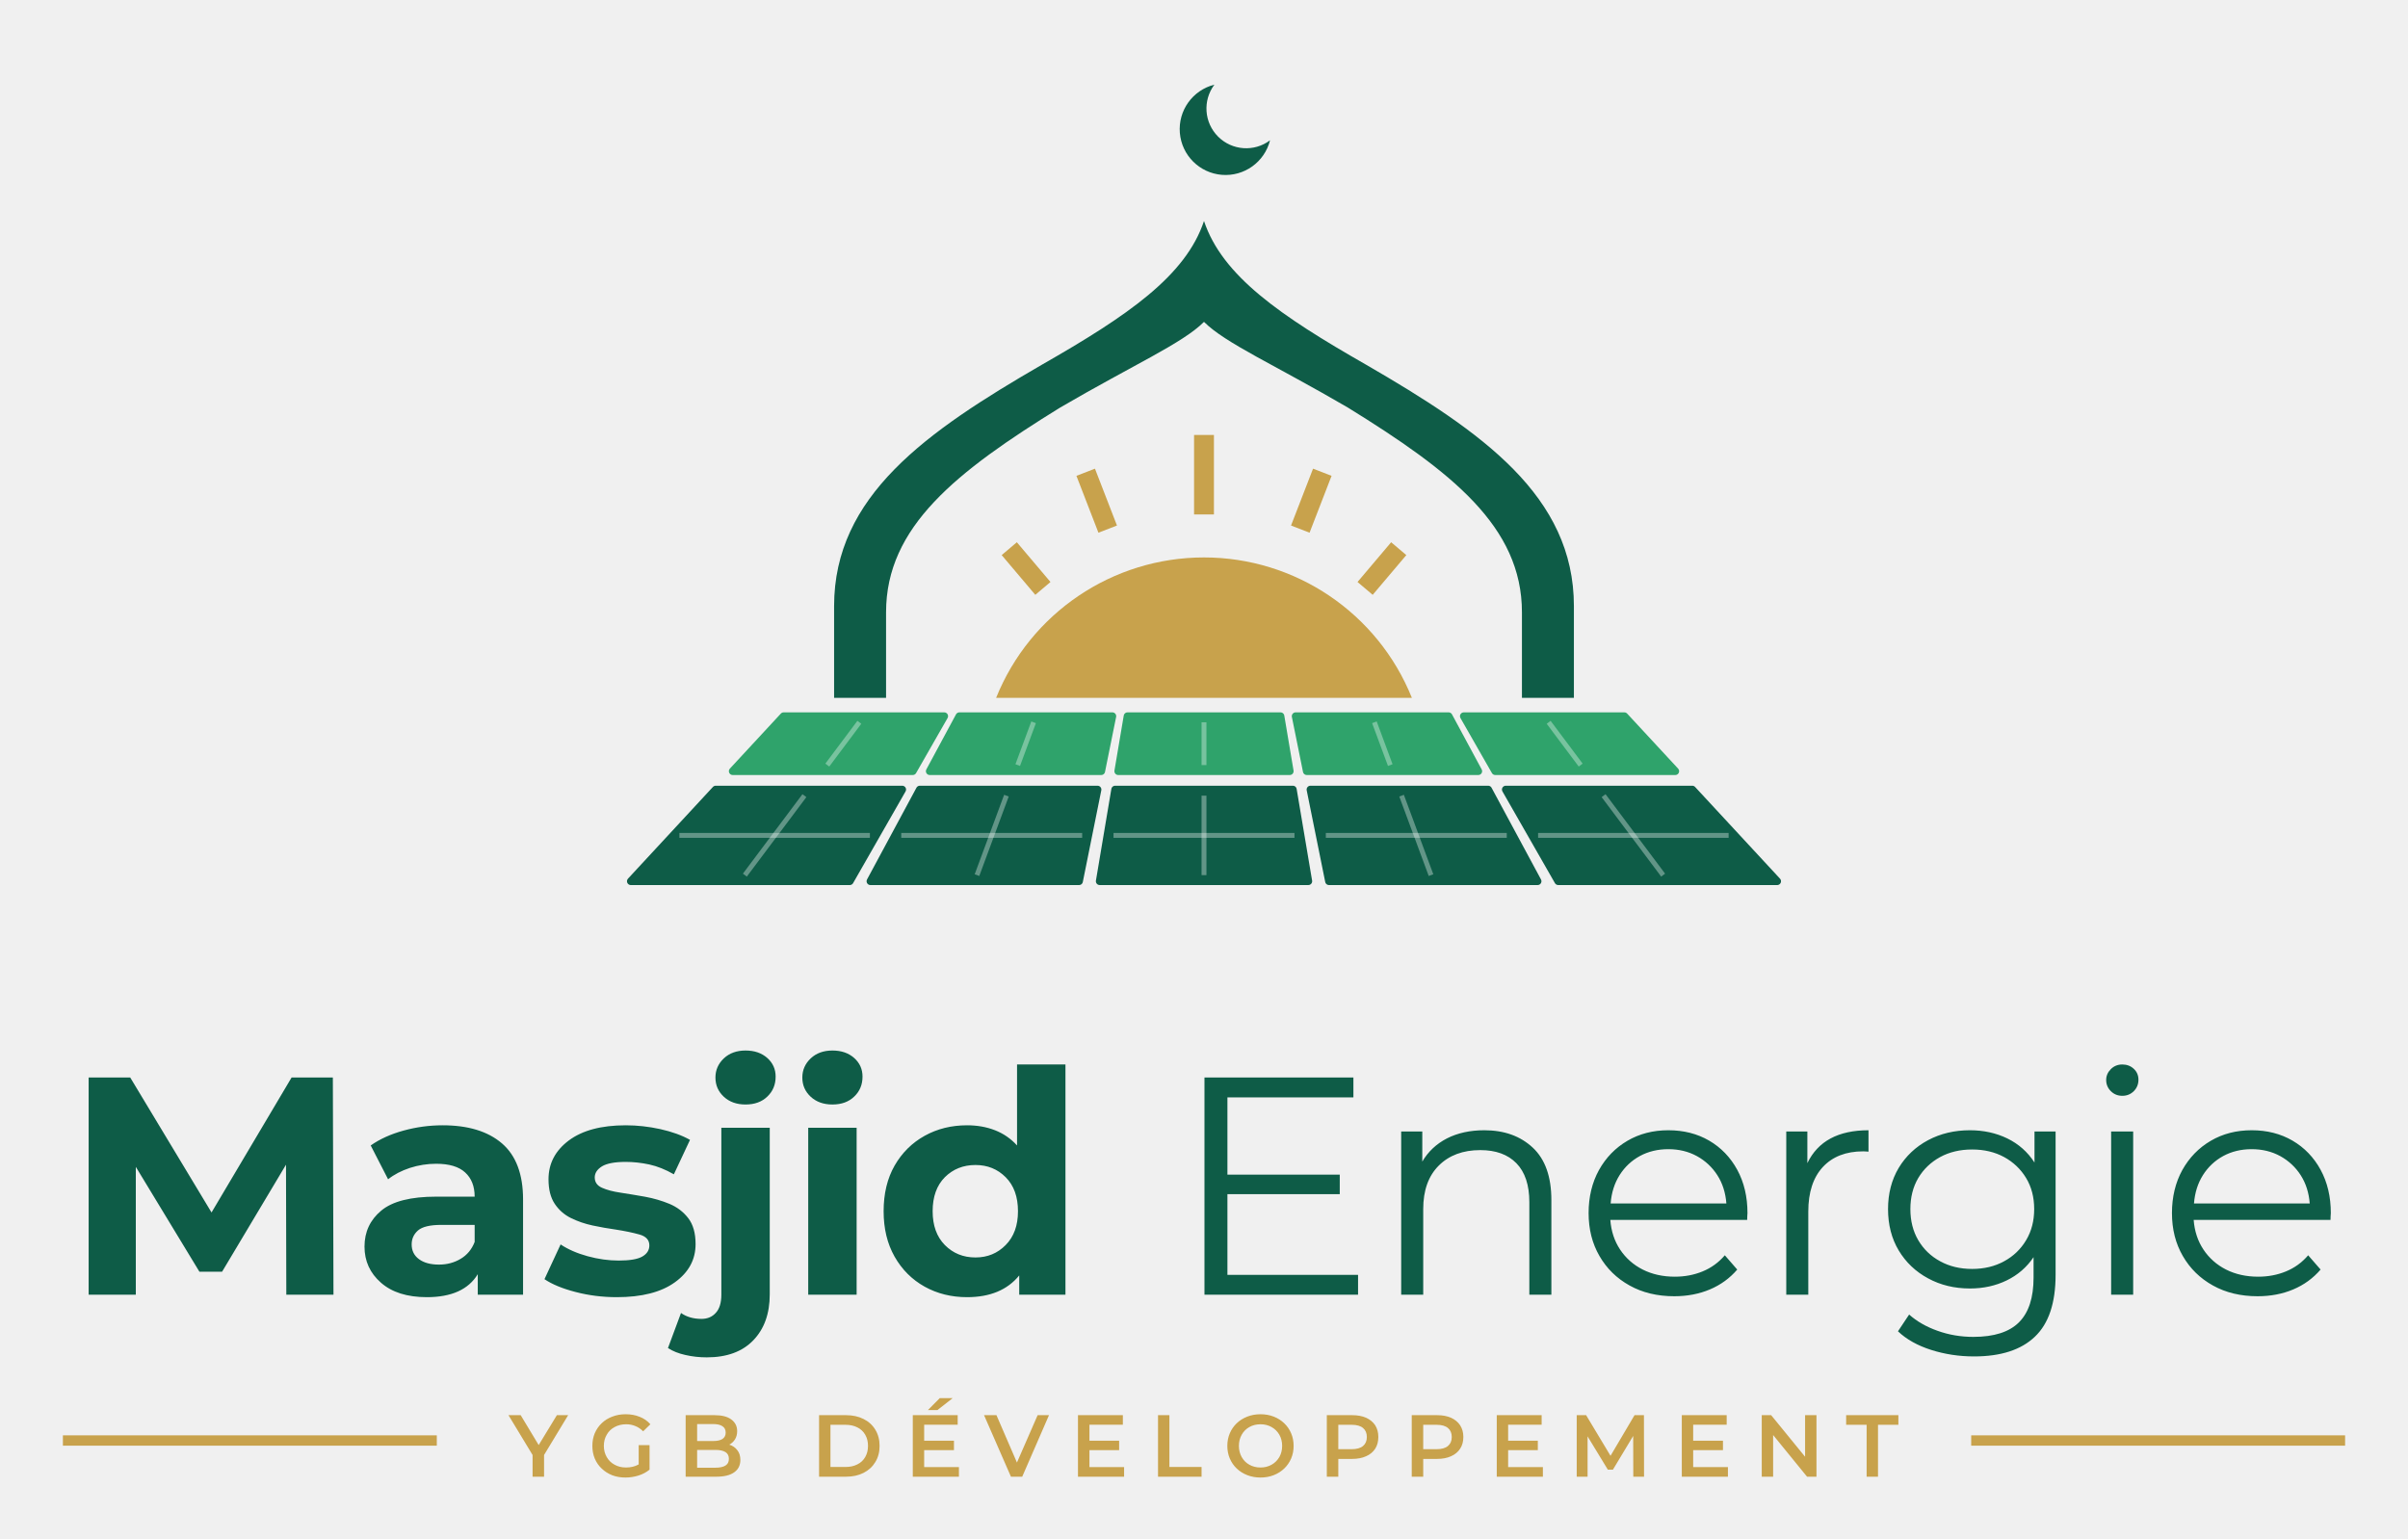
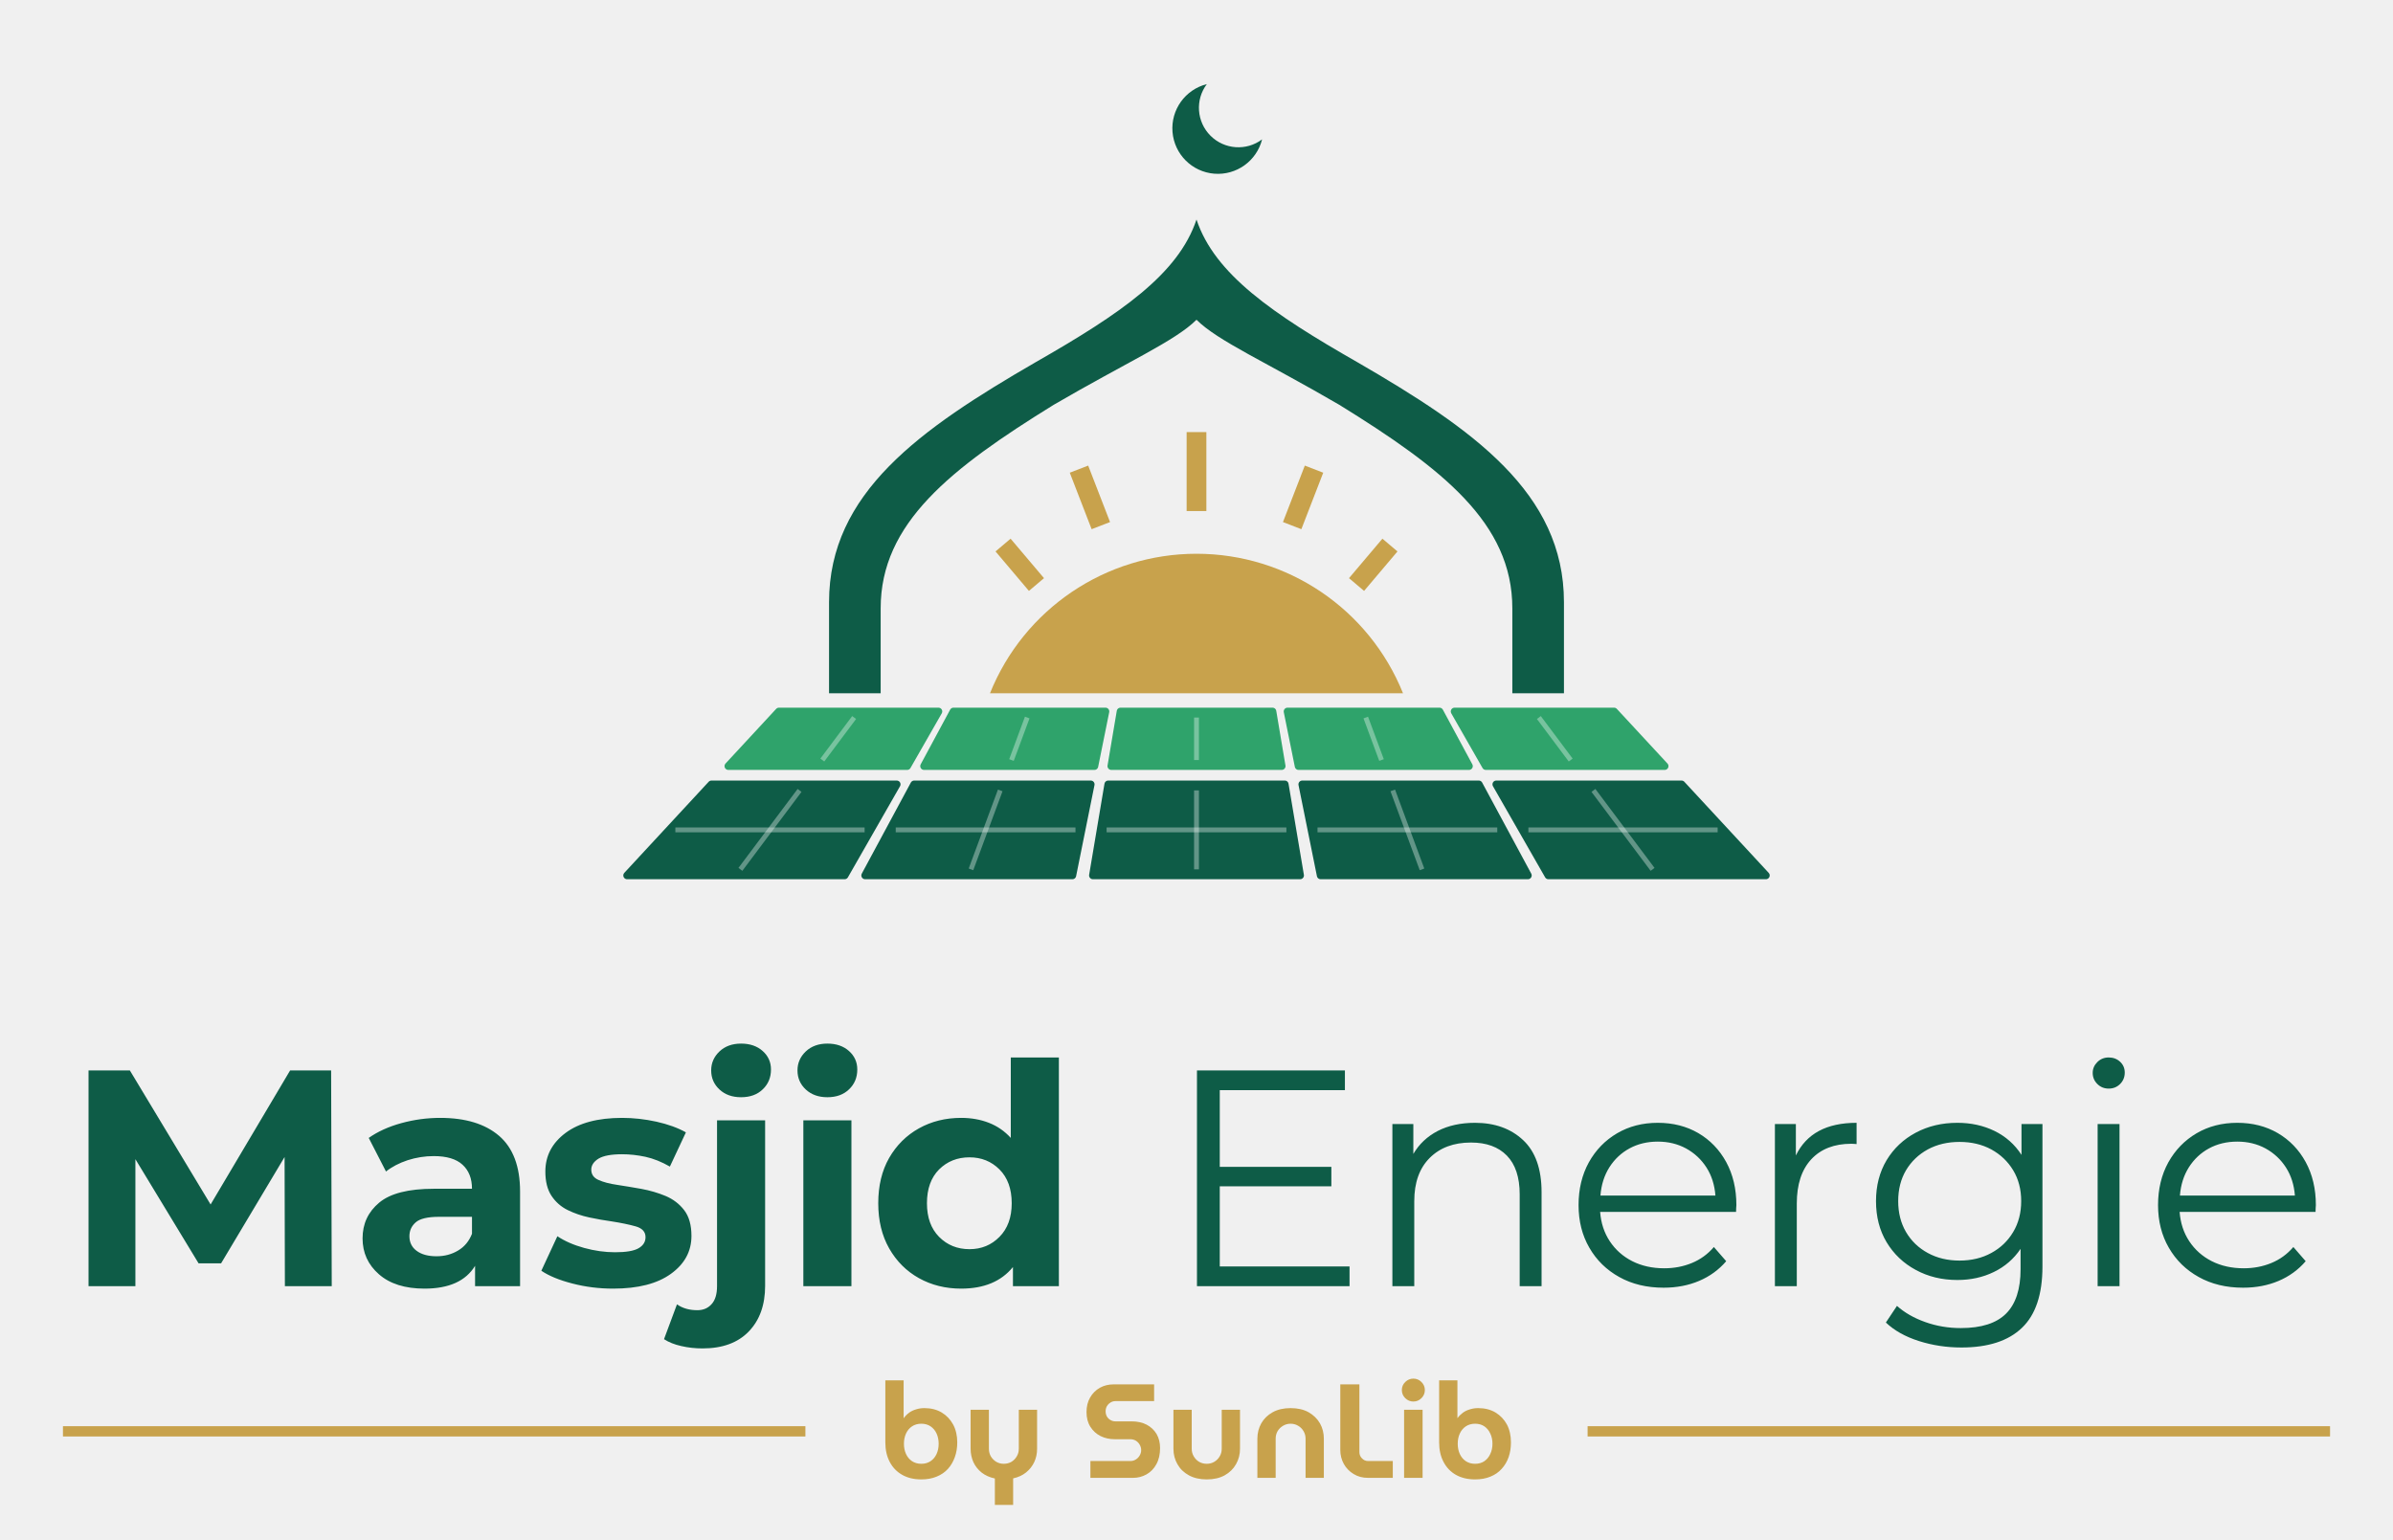
- <svg xmlns="http://www.w3.org/2000/svg" viewBox="-6 -6 232.65 148.79" width="931" height="595">
+ <svg xmlns="http://www.w3.org/2000/svg" viewBox="-6 -6 232.65 149.85" width="931" height="599">
  <svg x="50.325" y="0" width="120" height="81.576" viewBox="0 0 406 276">
    <path d="M206.4 7.4A15 15 0 1 0 224.6 25.6A13 13 0 0 1 206.4 7.4Z" fill="#0e5c47" />
    <path d="M82 208L82 178C82 142 112 121 150 99C178 83 197 70 203 52C209 70 228 83 256 99C294 121 324 142 324 178L324 208L307 208L307 180C307 152 284 134 250 113C226 99 210 92 203 85C196 92 180 99 156 113C122 134 99 152 99 180L99 208Z" fill="#0e5c47" />
    <g stroke="#c8a24c" stroke-width="6.5">
      <line x1="203" y1="148" x2="203" y2="122" />
      <line x1="171.5" y1="152.8" x2="164.3" y2="134.2" />
      <line x1="234.5" y1="152.8" x2="241.7" y2="134.2" />
      <line x1="150.3" y1="172.2" x2="139.3" y2="159.2" />
      <line x1="255.7" y1="172.2" x2="266.7" y2="159.2" />
    </g>
    <path d="M135 208A73.3 73.3 0 0 1 271 208Z" fill="#c8a24c" />
    <g fill="#2fa36b" stroke="#2fa36b" stroke-width="2.5" stroke-linejoin="round">
      <polygon points="65.5,214 118.03,214 107.73,232 48.83,232" />
      <polygon points="122.98,214 173.03,214 169.39,232 113.28,232" />
      <polygon points="177.98,214 228.03,214 231.06,232 174.94,232" />
      <polygon points="232.97,214 283.02,214 292.73,232 236.61,232" />
      <polygon points="287.98,214 340.5,214 357.17,232 298.27,232" />
    </g>
    <g fill="#0e5c47" stroke="#0e5c47" stroke-width="2.5" stroke-linejoin="round">
      <polygon points="43.28,238 104.29,238 87.13,268 15.5,268" />
      <polygon points="110.04,238 168.18,238 162.13,268 93.88,268" />
      <polygon points="173.93,238 232.07,238 237.13,268 168.88,268" />
      <polygon points="237.82,238 295.96,238 312.13,268 243.88,268" />
      <polygon points="301.71,238 362.72,238 390.5,268 318.88,268" />
    </g>
    <g stroke="#ffffff" stroke-opacity="0.35" stroke-width="1.6">
      <line x1="90.26" y1="216" x2="79.78" y2="230" />
      <line x1="147.26" y1="216" x2="142.07" y2="230" />
      <line x1="203" y1="216" x2="203" y2="230" />
      <line x1="258.74" y1="216" x2="263.93" y2="230" />
      <line x1="315.74" y1="216" x2="326.22" y2="230" />
      <line x1="72.29" y1="240" x2="52.81" y2="266" />
      <line x1="138.37" y1="240" x2="128.74" y2="266" />
      <line x1="203" y1="240" x2="203" y2="266" />
      <line x1="267.63" y1="240" x2="277.26" y2="266" />
      <line x1="333.71" y1="240" x2="353.19" y2="266" />
      <line x1="31.39" y1="253" x2="93.71" y2="253" />
      <line x1="103.96" y1="253" x2="163.15" y2="253" />
      <line x1="173.4" y1="253" x2="232.6" y2="253" />
      <line x1="242.85" y1="253" x2="302.04" y2="253" />
      <line x1="312.29" y1="253" x2="374.61" y2="253" />
    </g>
  </svg>
  <path fill="#0e5c47" d="M7.05 119.19L2.49 119.19L2.49 98.19L6.51 98.19L14.37 111.24L22.11 98.19L26.10 98.19L26.16 119.19L21.60 119.19L21.57 106.62L15.39 116.97L13.20 116.97L7.05 106.83L7.05 119.19ZM44.49 119.19L40.11 119.19L40.11 117.21Q38.76 119.43 35.19 119.43L35.19 119.43Q32.34 119.43 30.75 118.03Q29.16 116.64 29.16 114.54L29.16 114.54Q29.16 112.41 30.78 111.06Q32.40 109.71 36.09 109.71L36.09 109.71L39.81 109.71L39.81 109.71Q39.81 108.21 38.89 107.37Q37.98 106.53 36.09 106.53L36.09 106.53Q34.80 106.53 33.55 106.93Q32.31 107.34 31.44 108.03L31.44 108.03L29.76 104.76Q31.08 103.83 32.94 103.32Q34.80 102.81 36.72 102.81L36.72 102.81Q40.41 102.81 42.45 104.56Q44.49 106.32 44.49 109.98L44.49 109.98L44.49 119.19ZM39.81 114.09L39.81 114.09L39.81 112.44L36.60 112.44Q34.95 112.44 34.33 112.98Q33.72 113.52 33.72 114.33L33.72 114.33Q33.72 115.23 34.42 115.75Q35.13 116.28 36.36 116.28L36.36 116.28Q37.53 116.28 38.46 115.72Q39.39 115.17 39.81 114.09ZM53.55 119.43L53.55 119.43Q51.48 119.43 49.57 118.93Q47.67 118.44 46.56 117.69L46.56 117.69L48.12 114.33Q49.20 115.05 50.73 115.47Q52.26 115.89 53.73 115.89L53.73 115.89Q55.35 115.89 56.02 115.50Q56.70 115.11 56.70 114.42L56.70 114.42Q56.70 113.64 55.74 113.37Q54.78 113.10 53.43 112.89L53.43 112.89Q52.35 112.74 51.22 112.50Q50.10 112.26 49.12 111.78Q48.15 111.30 47.55 110.40Q46.95 109.50 46.95 108.03L46.95 108.03Q46.95 105.75 48.91 104.28Q50.88 102.81 54.42 102.81L54.42 102.81Q56.07 102.81 57.76 103.18Q59.46 103.56 60.63 104.22L60.63 104.22L59.07 107.55Q57.87 106.86 56.70 106.60Q55.53 106.35 54.42 106.35L54.42 106.35Q52.83 106.35 52.12 106.78Q51.42 107.22 51.42 107.85L51.42 107.85Q51.42 108.54 52.12 108.85Q52.83 109.17 53.94 109.33Q55.05 109.50 56.29 109.72Q57.54 109.95 58.65 110.41Q59.76 110.88 60.46 111.79Q61.17 112.71 61.17 114.30L61.17 114.30Q61.17 116.55 59.17 117.99Q57.18 119.43 53.55 119.43ZM62.25 125.25L62.25 125.25Q61.17 125.25 60.18 125.02Q59.19 124.80 58.50 124.35L58.50 124.35L59.76 120.96Q60.57 121.53 61.74 121.53L61.74 121.53Q62.61 121.53 63.13 120.94Q63.66 120.36 63.66 119.19L63.66 119.19L63.66 103.05L68.34 103.05L68.34 119.16Q68.34 121.95 66.75 123.60Q65.16 125.25 62.25 125.25ZM66.00 100.80L66.00 100.80Q64.71 100.80 63.90 100.05Q63.09 99.30 63.09 98.19L63.09 98.19Q63.09 97.11 63.90 96.34Q64.71 95.58 66.00 95.58L66.00 95.58Q67.29 95.58 68.10 96.30Q68.91 97.02 68.91 98.10L68.91 98.10Q68.91 99.27 68.11 100.03Q67.32 100.80 66.00 100.80ZM76.74 119.19L72.06 119.19L72.06 103.05L76.74 103.05L76.74 119.19ZM74.40 100.80L74.40 100.80Q73.11 100.80 72.30 100.05Q71.49 99.30 71.49 98.19L71.49 98.19Q71.49 97.11 72.30 96.34Q73.11 95.58 74.40 95.58L74.40 95.58Q75.69 95.58 76.50 96.30Q77.31 97.02 77.31 98.10L77.31 98.10Q77.31 99.27 76.51 100.03Q75.72 100.80 74.40 100.80ZM87.42 119.43L87.42 119.43Q85.14 119.43 83.31 118.41Q81.48 117.39 80.41 115.51Q79.35 113.64 79.35 111.12L79.35 111.12Q79.35 108.57 80.41 106.71Q81.48 104.85 83.31 103.83Q85.14 102.81 87.42 102.81L87.42 102.81Q88.89 102.81 90.12 103.29Q91.35 103.77 92.25 104.76L92.25 104.76L92.25 96.93L96.93 96.93L96.93 119.19L92.46 119.19L92.46 117.33Q90.75 119.43 87.42 119.43ZM88.23 115.59L88.23 115.59Q89.97 115.59 91.15 114.39Q92.34 113.19 92.34 111.12L92.34 111.12Q92.34 109.02 91.15 107.83Q89.97 106.65 88.23 106.65L88.23 106.65Q86.46 106.65 85.27 107.83Q84.09 109.02 84.09 111.12L84.09 111.12Q84.09 113.19 85.27 114.39Q86.46 115.59 88.23 115.59Z" />
  <path fill="#0e5c47" d="M125.22 119.19L110.37 119.19L110.37 98.19L124.77 98.19L124.77 100.11L112.59 100.11L112.59 107.58L123.45 107.58L123.45 109.47L112.59 109.47L112.59 117.27L125.22 117.27L125.22 119.19ZM131.52 119.19L129.39 119.19L129.39 103.41L131.43 103.41L131.43 106.32Q132.27 104.88 133.81 104.08Q135.36 103.29 137.43 103.29L137.43 103.29Q140.31 103.29 142.11 104.97Q143.91 106.65 143.91 110.04L143.91 110.04L143.91 119.19L141.78 119.19L141.78 110.25Q141.78 107.76 140.53 106.48Q139.29 105.21 137.04 105.21L137.04 105.21Q134.52 105.21 133.02 106.71Q131.52 108.21 131.52 110.91L131.52 110.91L131.52 119.19ZM155.79 119.34L155.79 119.34Q153.33 119.34 151.47 118.30Q149.61 117.27 148.56 115.45Q147.51 113.64 147.51 111.30L147.51 111.30Q147.51 108.96 148.51 107.14Q149.52 105.33 151.26 104.31Q153.00 103.29 155.22 103.29L155.22 103.29Q157.44 103.29 159.16 104.29Q160.89 105.30 161.88 107.11Q162.87 108.93 162.87 111.30L162.87 111.30Q162.87 111.45 162.85 111.61Q162.84 111.78 162.84 111.96L162.84 111.96L149.61 111.96Q149.73 113.58 150.55 114.82Q151.38 116.07 152.74 116.76Q154.11 117.45 155.85 117.45L155.85 117.45Q157.29 117.45 158.53 116.94Q159.78 116.43 160.68 115.38L160.68 115.38L161.88 116.76Q160.80 118.02 159.24 118.68Q157.68 119.34 155.79 119.34ZM149.64 110.37L149.64 110.37L160.83 110.37Q160.71 108.81 159.96 107.64Q159.21 106.47 157.98 105.79Q156.75 105.12 155.22 105.12L155.22 105.12Q153.69 105.12 152.47 105.78Q151.26 106.44 150.51 107.62Q149.76 108.81 149.64 110.37ZM168.75 119.19L166.62 119.19L166.62 103.41L168.66 103.41L168.66 106.47Q170.19 103.29 174.57 103.29L174.57 103.29L174.57 105.36Q174.42 105.36 174.30 105.34Q174.18 105.33 174.06 105.33L174.06 105.33Q171.57 105.33 170.16 106.84Q168.75 108.36 168.75 111.15L168.75 111.15L168.75 119.19ZM184.77 125.16L184.77 125.16Q182.61 125.16 180.63 124.53Q178.65 123.90 177.42 122.73L177.42 122.73L178.50 121.11Q179.61 122.10 181.24 122.68Q182.88 123.27 184.71 123.27L184.71 123.27Q187.71 123.27 189.12 121.86Q190.53 120.45 190.53 117.54L190.53 117.54L190.53 115.56Q189.54 117.03 187.93 117.81Q186.33 118.59 184.38 118.59L184.38 118.59Q182.13 118.59 180.33 117.61Q178.53 116.64 177.49 114.91Q176.46 113.19 176.46 110.91L176.46 110.91Q176.46 108.66 177.49 106.93Q178.53 105.21 180.33 104.25Q182.13 103.29 184.38 103.29L184.38 103.29Q186.36 103.29 187.99 104.08Q189.63 104.88 190.62 106.41L190.62 106.41L190.62 103.41L192.66 103.41L192.66 117.27Q192.66 121.35 190.66 123.25Q188.67 125.16 184.77 125.16ZM184.59 116.70L184.59 116.70Q186.33 116.70 187.68 115.96Q189.03 115.23 189.81 113.92Q190.59 112.62 190.59 110.91L190.59 110.91Q190.59 109.20 189.81 107.91Q189.03 106.62 187.68 105.88Q186.33 105.15 184.59 105.15L184.59 105.15Q182.85 105.15 181.50 105.88Q180.15 106.62 179.38 107.91Q178.62 109.20 178.62 110.91L178.62 110.91Q178.62 112.62 179.38 113.92Q180.15 115.23 181.50 115.96Q182.85 116.70 184.59 116.70ZM200.16 119.19L198.03 119.19L198.03 103.41L200.16 103.41L200.16 119.19ZM199.11 99.96L199.11 99.96Q198.45 99.96 198.00 99.51Q197.55 99.06 197.55 98.43L197.55 98.43Q197.55 97.83 198.00 97.38Q198.45 96.93 199.11 96.93L199.11 96.93Q199.77 96.93 200.22 97.35Q200.67 97.77 200.67 98.40L200.67 98.40Q200.67 99.06 200.22 99.51Q199.77 99.96 199.11 99.96ZM212.19 119.34L212.19 119.34Q209.73 119.34 207.87 118.30Q206.01 117.27 204.96 115.45Q203.91 113.64 203.91 111.30L203.91 111.30Q203.91 108.96 204.91 107.14Q205.92 105.33 207.66 104.31Q209.40 103.29 211.62 103.29L211.62 103.29Q213.84 103.29 215.56 104.29Q217.29 105.30 218.28 107.11Q219.27 108.93 219.27 111.30L219.27 111.30Q219.27 111.45 219.25 111.61Q219.24 111.78 219.24 111.96L219.24 111.96L206.01 111.96Q206.13 113.58 206.95 114.82Q207.78 116.07 209.14 116.76Q210.51 117.45 212.25 117.45L212.25 117.45Q213.69 117.45 214.93 116.94Q216.18 116.43 217.08 115.38L217.08 115.38L218.28 116.76Q217.20 118.02 215.64 118.68Q214.08 119.34 212.19 119.34ZM206.04 110.37L206.04 110.37L217.23 110.37Q217.11 108.81 216.36 107.64Q215.61 106.47 214.38 105.79Q213.15 105.12 211.62 105.12L211.62 105.12Q210.09 105.12 208.87 105.78Q207.66 106.44 206.91 107.62Q206.16 108.81 206.04 110.37Z" />
-   <path fill="#c8a24c" d="M46.52 136.79L45.41 136.79L45.41 134.69L43.08 130.84L44.26 130.84L46.00 133.73L47.76 130.84L48.85 130.84L46.52 134.69L46.52 136.79ZM54.39 136.87L54.39 136.87Q53.69 136.87 53.11 136.65Q52.53 136.42 52.10 136.01Q51.66 135.60 51.42 135.03Q51.19 134.47 51.19 133.81L51.19 133.81Q51.19 133.15 51.42 132.59Q51.66 132.03 52.10 131.61Q52.53 131.20 53.12 130.98Q53.71 130.75 54.41 130.75L54.41 130.75Q55.16 130.75 55.77 131.00Q56.38 131.24 56.80 131.72L56.80 131.72L56.10 132.40Q55.75 132.05 55.34 131.89Q54.93 131.72 54.46 131.72L54.46 131.72Q53.83 131.72 53.34 131.99Q52.85 132.25 52.58 132.73Q52.30 133.20 52.30 133.81L52.30 133.81Q52.30 134.41 52.58 134.89Q52.85 135.37 53.34 135.63Q53.82 135.90 54.45 135.90L54.45 135.90Q54.77 135.90 55.08 135.83Q55.39 135.76 55.67 135.60L55.67 135.60L55.67 133.74L56.72 133.74L56.72 136.11Q56.25 136.49 55.64 136.68Q55.02 136.87 54.39 136.87ZM63.17 136.79L60.21 136.79L60.21 130.84L63.00 130.84Q64.07 130.84 64.63 131.26Q65.19 131.68 65.19 132.38L65.19 132.38Q65.19 132.84 64.98 133.18Q64.77 133.51 64.43 133.69L64.43 133.69Q64.91 133.84 65.20 134.22Q65.50 134.59 65.50 135.17L65.50 135.17Q65.50 135.94 64.91 136.36Q64.32 136.79 63.17 136.79L63.17 136.79ZM61.32 134.20L61.32 135.92L63.10 135.92Q63.72 135.92 64.06 135.71Q64.39 135.51 64.39 135.06L64.39 135.06Q64.39 134.62 64.06 134.41Q63.72 134.20 63.10 134.20L63.10 134.20L61.32 134.20ZM61.32 131.70L61.32 133.34L62.88 133.34Q63.46 133.34 63.77 133.14Q64.08 132.93 64.08 132.53L64.08 132.53Q64.08 132.11 63.77 131.91Q63.46 131.70 62.88 131.70L62.88 131.70L61.32 131.70ZM75.71 136.79L73.11 136.79L73.11 130.84L75.71 130.84Q76.68 130.84 77.41 131.21Q78.14 131.57 78.55 132.25Q78.96 132.92 78.96 133.81L78.96 133.81Q78.96 134.70 78.55 135.37Q78.14 136.05 77.41 136.42Q76.68 136.79 75.71 136.79L75.71 136.79ZM74.21 131.77L74.21 135.85L75.66 135.85Q76.32 135.85 76.81 135.60Q77.31 135.35 77.57 134.89Q77.84 134.43 77.84 133.81L77.84 133.81Q77.84 133.19 77.57 132.73Q77.31 132.27 76.81 132.02Q76.32 131.77 75.66 131.77L75.66 131.77L74.21 131.77ZM86.63 136.79L82.17 136.79L82.17 130.84L86.51 130.84L86.51 131.76L83.27 131.76L83.27 133.31L86.15 133.31L86.15 134.22L83.27 134.22L83.27 135.86L86.63 135.86L86.63 136.79ZM84.55 130.35L83.63 130.35L84.78 129.19L86.03 129.19L84.55 130.35ZM92.75 136.79L91.66 136.79L89.06 130.84L90.26 130.84L92.24 135.42L94.24 130.84L95.34 130.84L92.75 136.79ZM102.60 136.79L98.14 136.79L98.14 130.84L102.48 130.84L102.48 131.76L99.25 131.76L99.25 133.31L102.12 133.31L102.12 134.22L99.25 134.22L99.25 135.86L102.60 135.86L102.60 136.79ZM110.09 136.79L105.88 136.79L105.88 130.84L106.98 130.84L106.98 135.85L110.09 135.85L110.09 136.79ZM115.79 136.87L115.79 136.87Q115.10 136.87 114.51 136.64Q113.92 136.41 113.49 136.00Q113.06 135.59 112.82 135.03Q112.58 134.47 112.58 133.81L112.58 133.81Q112.58 133.15 112.82 132.59Q113.06 132.03 113.49 131.62Q113.92 131.21 114.51 130.98Q115.10 130.75 115.79 130.75L115.79 130.75Q116.48 130.75 117.07 130.98Q117.65 131.21 118.08 131.62Q118.51 132.03 118.75 132.59Q118.99 133.15 118.99 133.81L118.99 133.81Q118.99 134.47 118.75 135.03Q118.51 135.59 118.08 136.00Q117.65 136.41 117.07 136.64Q116.48 136.87 115.79 136.87ZM115.79 135.90L115.79 135.90Q116.39 135.90 116.86 135.63Q117.33 135.37 117.61 134.89Q117.88 134.41 117.88 133.81L117.88 133.81Q117.88 133.21 117.61 132.73Q117.33 132.25 116.86 131.99Q116.39 131.72 115.79 131.72L115.79 131.72Q115.18 131.72 114.71 131.99Q114.24 132.25 113.97 132.73Q113.70 133.21 113.70 133.81L113.70 133.81Q113.70 134.41 113.97 134.89Q114.24 135.37 114.71 135.63Q115.18 135.90 115.79 135.90ZM123.31 136.79L122.20 136.79L122.20 130.84L124.65 130.84Q125.43 130.84 126.00 131.09Q126.57 131.35 126.88 131.82Q127.18 132.30 127.18 132.95L127.18 132.95Q127.18 133.61 126.88 134.08Q126.57 134.56 126.00 134.81Q125.43 135.07 124.65 135.07L124.65 135.07L123.31 135.07L123.31 136.79ZM123.31 131.77L123.31 134.13L124.60 134.13Q125.33 134.13 125.70 133.82Q126.07 133.51 126.07 132.95L126.07 132.95Q126.07 132.39 125.70 132.08Q125.33 131.77 124.60 131.77L124.60 131.77L123.31 131.77ZM131.52 136.79L130.41 136.79L130.41 130.84L132.86 130.84Q133.64 130.84 134.21 131.09Q134.78 131.35 135.09 131.82Q135.40 132.30 135.40 132.95L135.40 132.95Q135.40 133.61 135.09 134.08Q134.78 134.56 134.21 134.81Q133.64 135.07 132.86 135.07L132.86 135.07L131.52 135.07L131.52 136.79ZM131.52 131.77L131.52 134.13L132.81 134.13Q133.54 134.13 133.91 133.82Q134.28 133.51 134.28 132.95L134.28 132.95Q134.28 132.39 133.91 132.08Q133.54 131.77 132.81 131.77L132.81 131.77L131.52 131.77ZM143.09 136.79L138.63 136.79L138.63 130.84L142.97 130.84L142.97 131.76L139.73 131.76L139.73 133.31L142.60 133.31L142.60 134.22L139.73 134.22L139.73 135.86L143.09 135.86L143.09 136.79ZM147.41 136.79L146.36 136.79L146.36 130.84L147.27 130.84L149.63 134.77L151.95 130.84L152.86 130.84L152.87 136.79L151.83 136.79L151.82 132.85L149.86 136.11L149.37 136.11L147.41 132.89L147.41 136.79ZM160.98 136.79L156.52 136.79L156.52 130.84L160.86 130.84L160.86 131.76L157.62 131.76L157.62 133.31L160.50 133.31L160.50 134.22L157.62 134.22L157.62 135.86L160.98 135.86L160.98 136.79ZM165.35 136.79L164.25 136.79L164.25 130.84L165.16 130.84L168.44 134.86L168.44 130.84L169.54 130.84L169.54 136.79L168.63 136.79L165.35 132.76L165.35 136.79ZM175.49 136.79L174.39 136.79L174.39 131.77L172.41 131.77L172.41 130.84L177.46 130.84L177.46 131.77L175.49 131.77L175.49 136.79Z" />
-   <rect x="0.00" y="132.79" width="36.15" height="1" fill="#c8a24c" />
-   <rect x="184.50" y="132.79" width="36.15" height="1" fill="#c8a24c" />
+   <path fill="#c8a24c" d="M83.54 138.00L83.54 138.00Q82.47 138.00 81.69 137.56Q80.90 137.12 80.47 136.30Q80.04 135.49 80.04 134.40L80.04 134.40L80.04 128.36L81.82 128.36L81.82 132.03L81.84 132.03Q82.04 131.74 82.35 131.51Q82.65 131.29 83.04 131.18Q83.42 131.06 83.84 131.06L83.84 131.06Q84.81 131.06 85.53 131.49Q86.24 131.92 86.64 132.66Q87.04 133.41 87.04 134.40L87.04 134.40Q87.04 135.18 86.80 135.84Q86.57 136.49 86.13 136.98Q85.68 137.47 85.03 137.73Q84.38 138.00 83.54 138.00ZM83.54 136.48L83.54 136.48Q84.07 136.48 84.45 136.22Q84.83 135.96 85.03 135.52Q85.23 135.08 85.23 134.53L85.23 134.53Q85.23 133.98 85.03 133.54Q84.83 133.10 84.45 132.84Q84.07 132.58 83.54 132.58L83.54 132.58Q83.02 132.58 82.63 132.84Q82.25 133.10 82.05 133.54Q81.85 133.98 81.85 134.53L81.85 134.53Q81.85 135.08 82.05 135.52Q82.25 135.96 82.63 136.22Q83.02 136.48 83.54 136.48ZM92.48 140.48L90.70 140.48L90.70 137.91Q89.95 137.75 89.42 137.34Q88.89 136.92 88.61 136.32Q88.34 135.71 88.34 135.02L88.34 135.02L88.34 131.22L90.12 131.22L90.12 135.02Q90.12 135.43 90.31 135.76Q90.51 136.09 90.84 136.29Q91.17 136.48 91.57 136.48L91.57 136.48Q91.98 136.48 92.31 136.29Q92.64 136.09 92.83 135.76Q93.03 135.43 93.03 135.02L93.03 135.02L93.03 131.22L94.81 131.22L94.81 135.02Q94.81 135.71 94.54 136.30Q94.26 136.90 93.74 137.32Q93.22 137.74 92.48 137.90L92.48 137.90L92.48 140.48ZM104.13 137.85L100.00 137.85L100.00 136.21L103.90 136.21Q104.18 136.21 104.42 136.06Q104.65 135.92 104.79 135.68Q104.94 135.44 104.94 135.15L104.94 135.15Q104.94 134.86 104.79 134.61Q104.65 134.37 104.42 134.23Q104.18 134.09 103.90 134.09L103.90 134.09L102.38 134.09Q101.61 134.09 100.98 133.78Q100.36 133.46 99.99 132.87Q99.62 132.28 99.62 131.45L99.62 131.45Q99.62 130.63 99.97 130.03Q100.32 129.42 100.92 129.08Q101.52 128.75 102.25 128.75L102.25 128.75L106.20 128.75L106.20 130.38L102.43 130.38Q102.17 130.38 101.95 130.52Q101.73 130.66 101.60 130.88Q101.48 131.10 101.48 131.37L101.48 131.37Q101.48 131.64 101.60 131.87Q101.73 132.09 101.95 132.22Q102.17 132.35 102.43 132.35L102.43 132.35L104.00 132.35Q104.85 132.35 105.47 132.67Q106.09 133.00 106.44 133.58Q106.78 134.17 106.78 134.95L106.78 134.95Q106.78 135.87 106.42 136.52Q106.07 137.17 105.46 137.51Q104.86 137.85 104.13 137.85L104.13 137.85ZM111.32 138.00L111.32 138.00Q110.31 138.00 109.58 137.60Q108.85 137.20 108.47 136.52Q108.08 135.84 108.08 135.02L108.08 135.02L108.08 131.22L109.86 131.22L109.86 135.02Q109.86 135.43 110.06 135.76Q110.25 136.09 110.58 136.29Q110.92 136.48 111.32 136.48L111.32 136.48Q111.72 136.48 112.05 136.29Q112.39 136.09 112.58 135.76Q112.78 135.43 112.78 135.02L112.78 135.02L112.78 131.22L114.56 131.22L114.56 135.02Q114.56 135.84 114.17 136.52Q113.79 137.20 113.07 137.60Q112.35 138.00 111.32 138.00ZM118.03 137.85L116.25 137.85L116.25 134.04Q116.25 133.22 116.63 132.54Q117.01 131.87 117.74 131.46Q118.47 131.06 119.48 131.06L119.48 131.06Q120.51 131.06 121.23 131.46Q121.95 131.87 122.34 132.54Q122.72 133.22 122.72 134.04L122.72 134.04L122.72 137.85L120.94 137.85L120.94 134.04Q120.94 133.63 120.74 133.30Q120.55 132.97 120.22 132.78Q119.89 132.58 119.48 132.58L119.48 132.58Q119.08 132.58 118.75 132.78Q118.42 132.97 118.22 133.30Q118.03 133.63 118.03 134.04L118.03 134.04L118.03 137.85ZM129.43 137.85L127.02 137.85Q126.22 137.85 125.61 137.47Q125.00 137.10 124.66 136.49Q124.32 135.87 124.32 135.13L124.32 135.13L124.32 128.75L126.18 128.75L126.18 135.35Q126.18 135.70 126.43 135.95Q126.67 136.21 127.02 136.21L127.02 136.21L129.43 136.21L129.43 137.85ZM132.33 137.85L130.53 137.85L130.53 131.22L132.33 131.22L132.33 137.85ZM131.43 130.42L131.43 130.42Q130.98 130.42 130.64 130.09Q130.31 129.76 130.31 129.30L130.31 129.30Q130.31 128.85 130.64 128.52Q130.98 128.19 131.43 128.19L131.43 128.19Q131.89 128.19 132.22 128.52Q132.55 128.85 132.55 129.30L132.55 129.30Q132.55 129.76 132.22 130.09Q131.89 130.42 131.43 130.42ZM137.44 138.00L137.44 138.00Q136.37 138.00 135.58 137.56Q134.80 137.12 134.37 136.30Q133.94 135.49 133.94 134.40L133.94 134.40L133.94 128.36L135.72 128.36L135.72 132.03L135.73 132.03Q135.94 131.74 136.25 131.51Q136.55 131.29 136.94 131.18Q137.32 131.06 137.74 131.06L137.74 131.06Q138.71 131.06 139.43 131.49Q140.14 131.92 140.54 132.66Q140.93 133.41 140.93 134.40L140.93 134.40Q140.93 135.18 140.70 135.84Q140.47 136.49 140.02 136.98Q139.58 137.47 138.93 137.73Q138.28 138.00 137.44 138.00ZM137.44 136.48L137.44 136.48Q137.97 136.48 138.35 136.22Q138.72 135.96 138.92 135.52Q139.13 135.08 139.13 134.53L139.13 134.53Q139.13 133.98 138.92 133.54Q138.72 133.10 138.35 132.84Q137.97 132.58 137.44 132.58L137.44 132.58Q136.92 132.58 136.53 132.84Q136.15 133.10 135.95 133.54Q135.75 133.98 135.75 134.53L135.75 134.53Q135.75 135.08 135.95 135.52Q136.15 135.96 136.53 136.22Q136.92 136.48 137.44 136.48Z" />
+   <rect x="0.00" y="132.82" width="72.26" height="1" fill="#c8a24c" />
+   <rect x="148.39" y="132.82" width="72.26" height="1" fill="#c8a24c" />
</svg>
